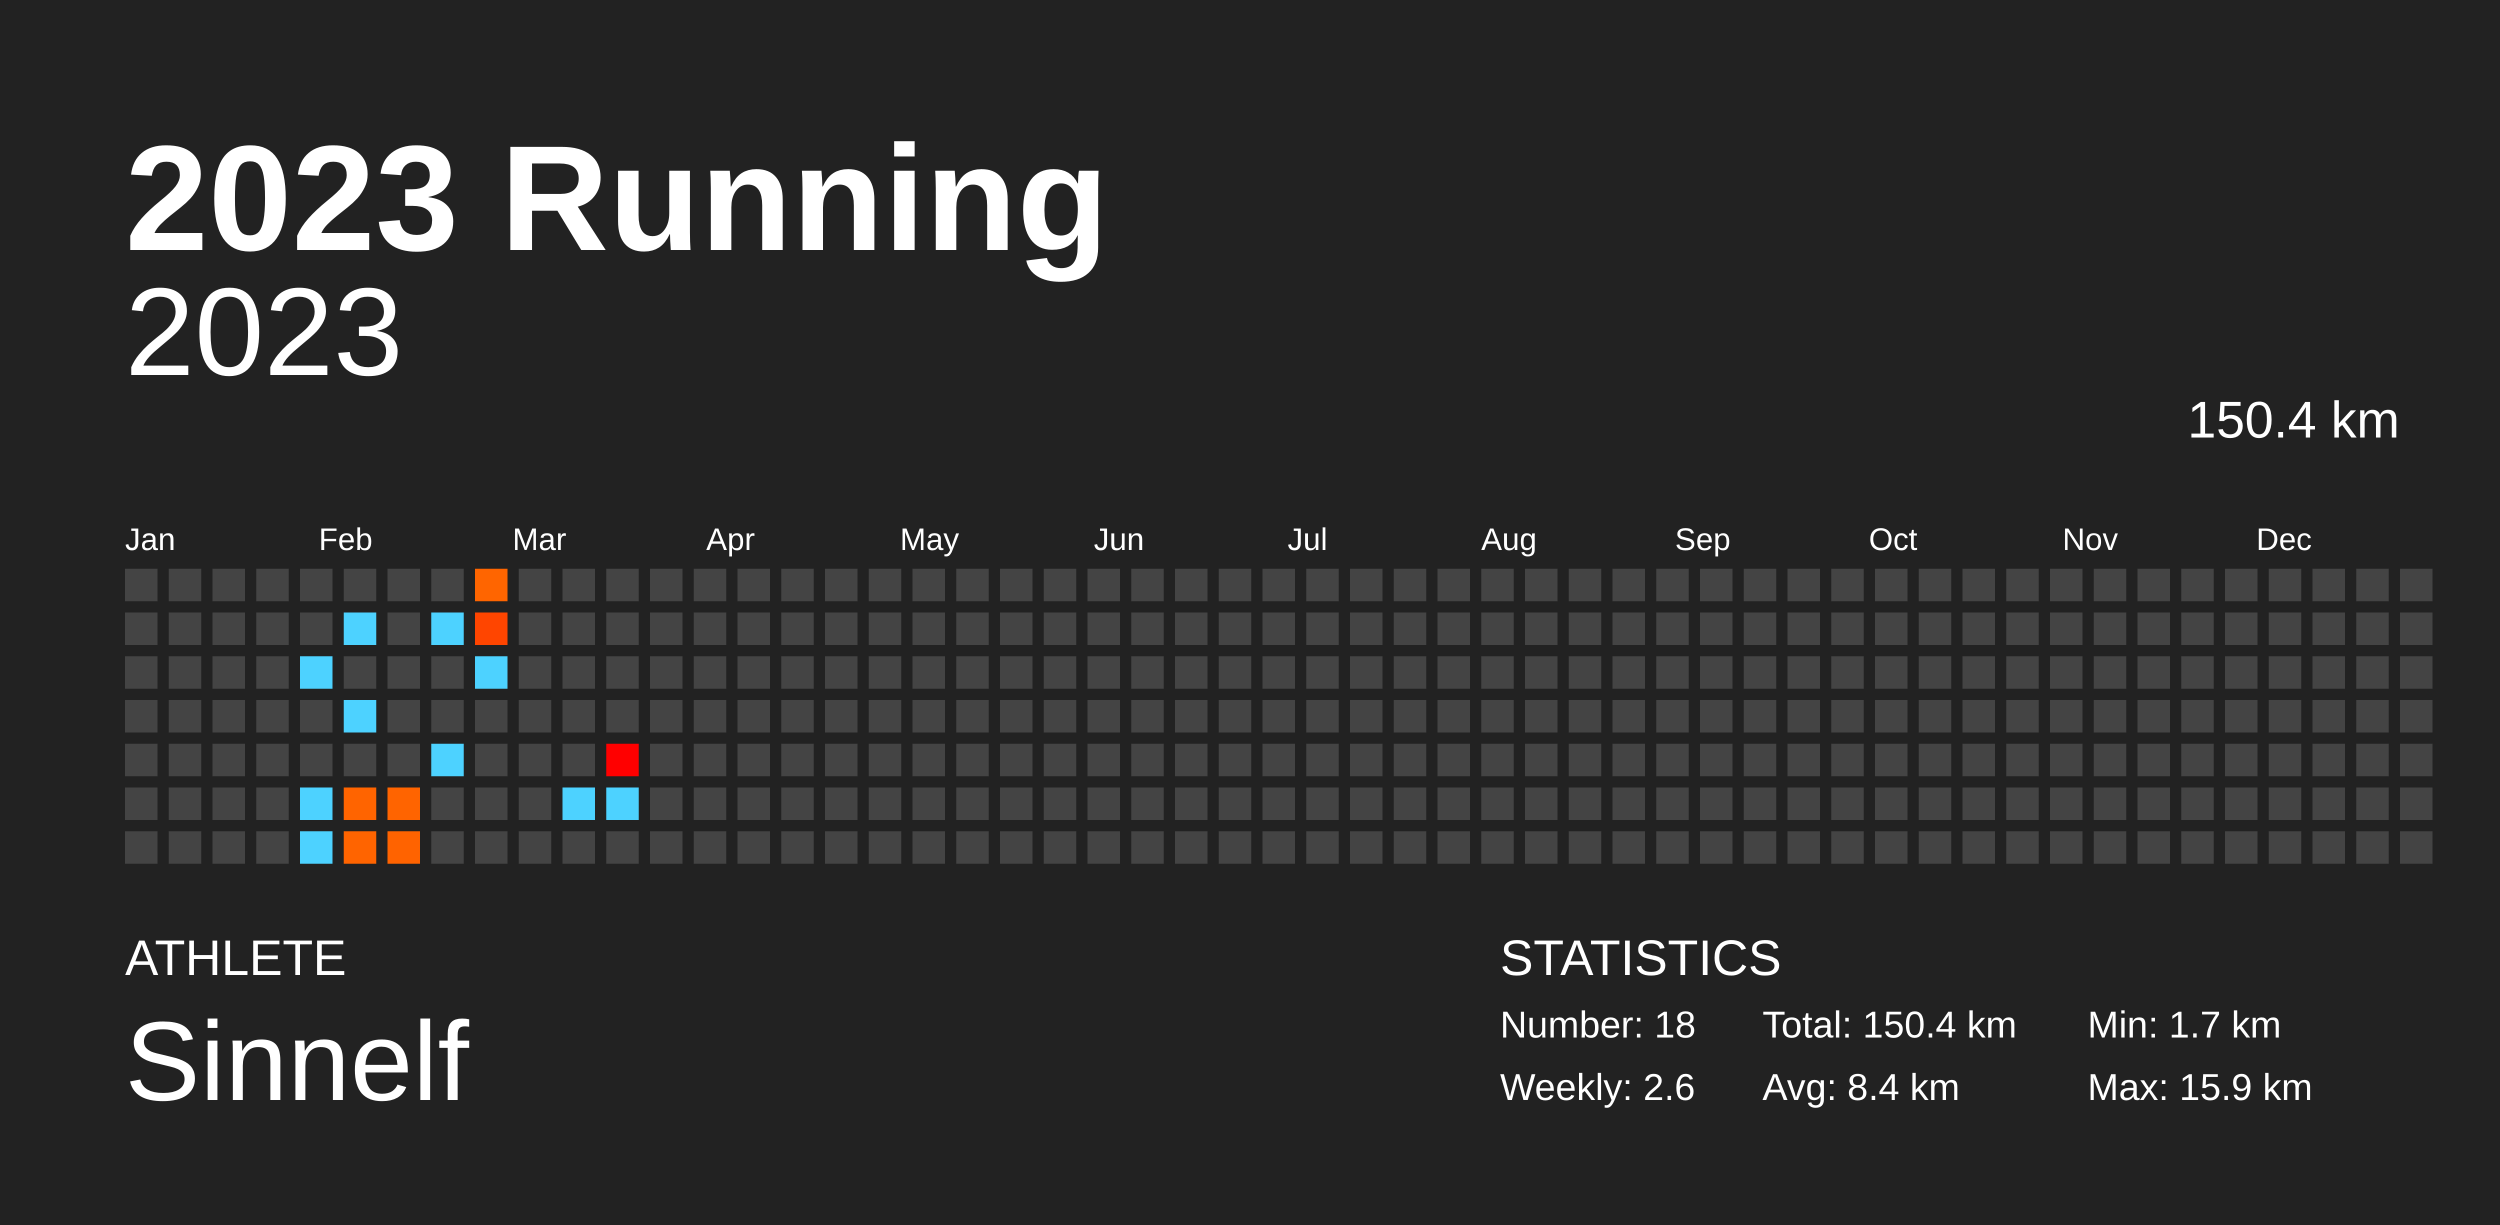
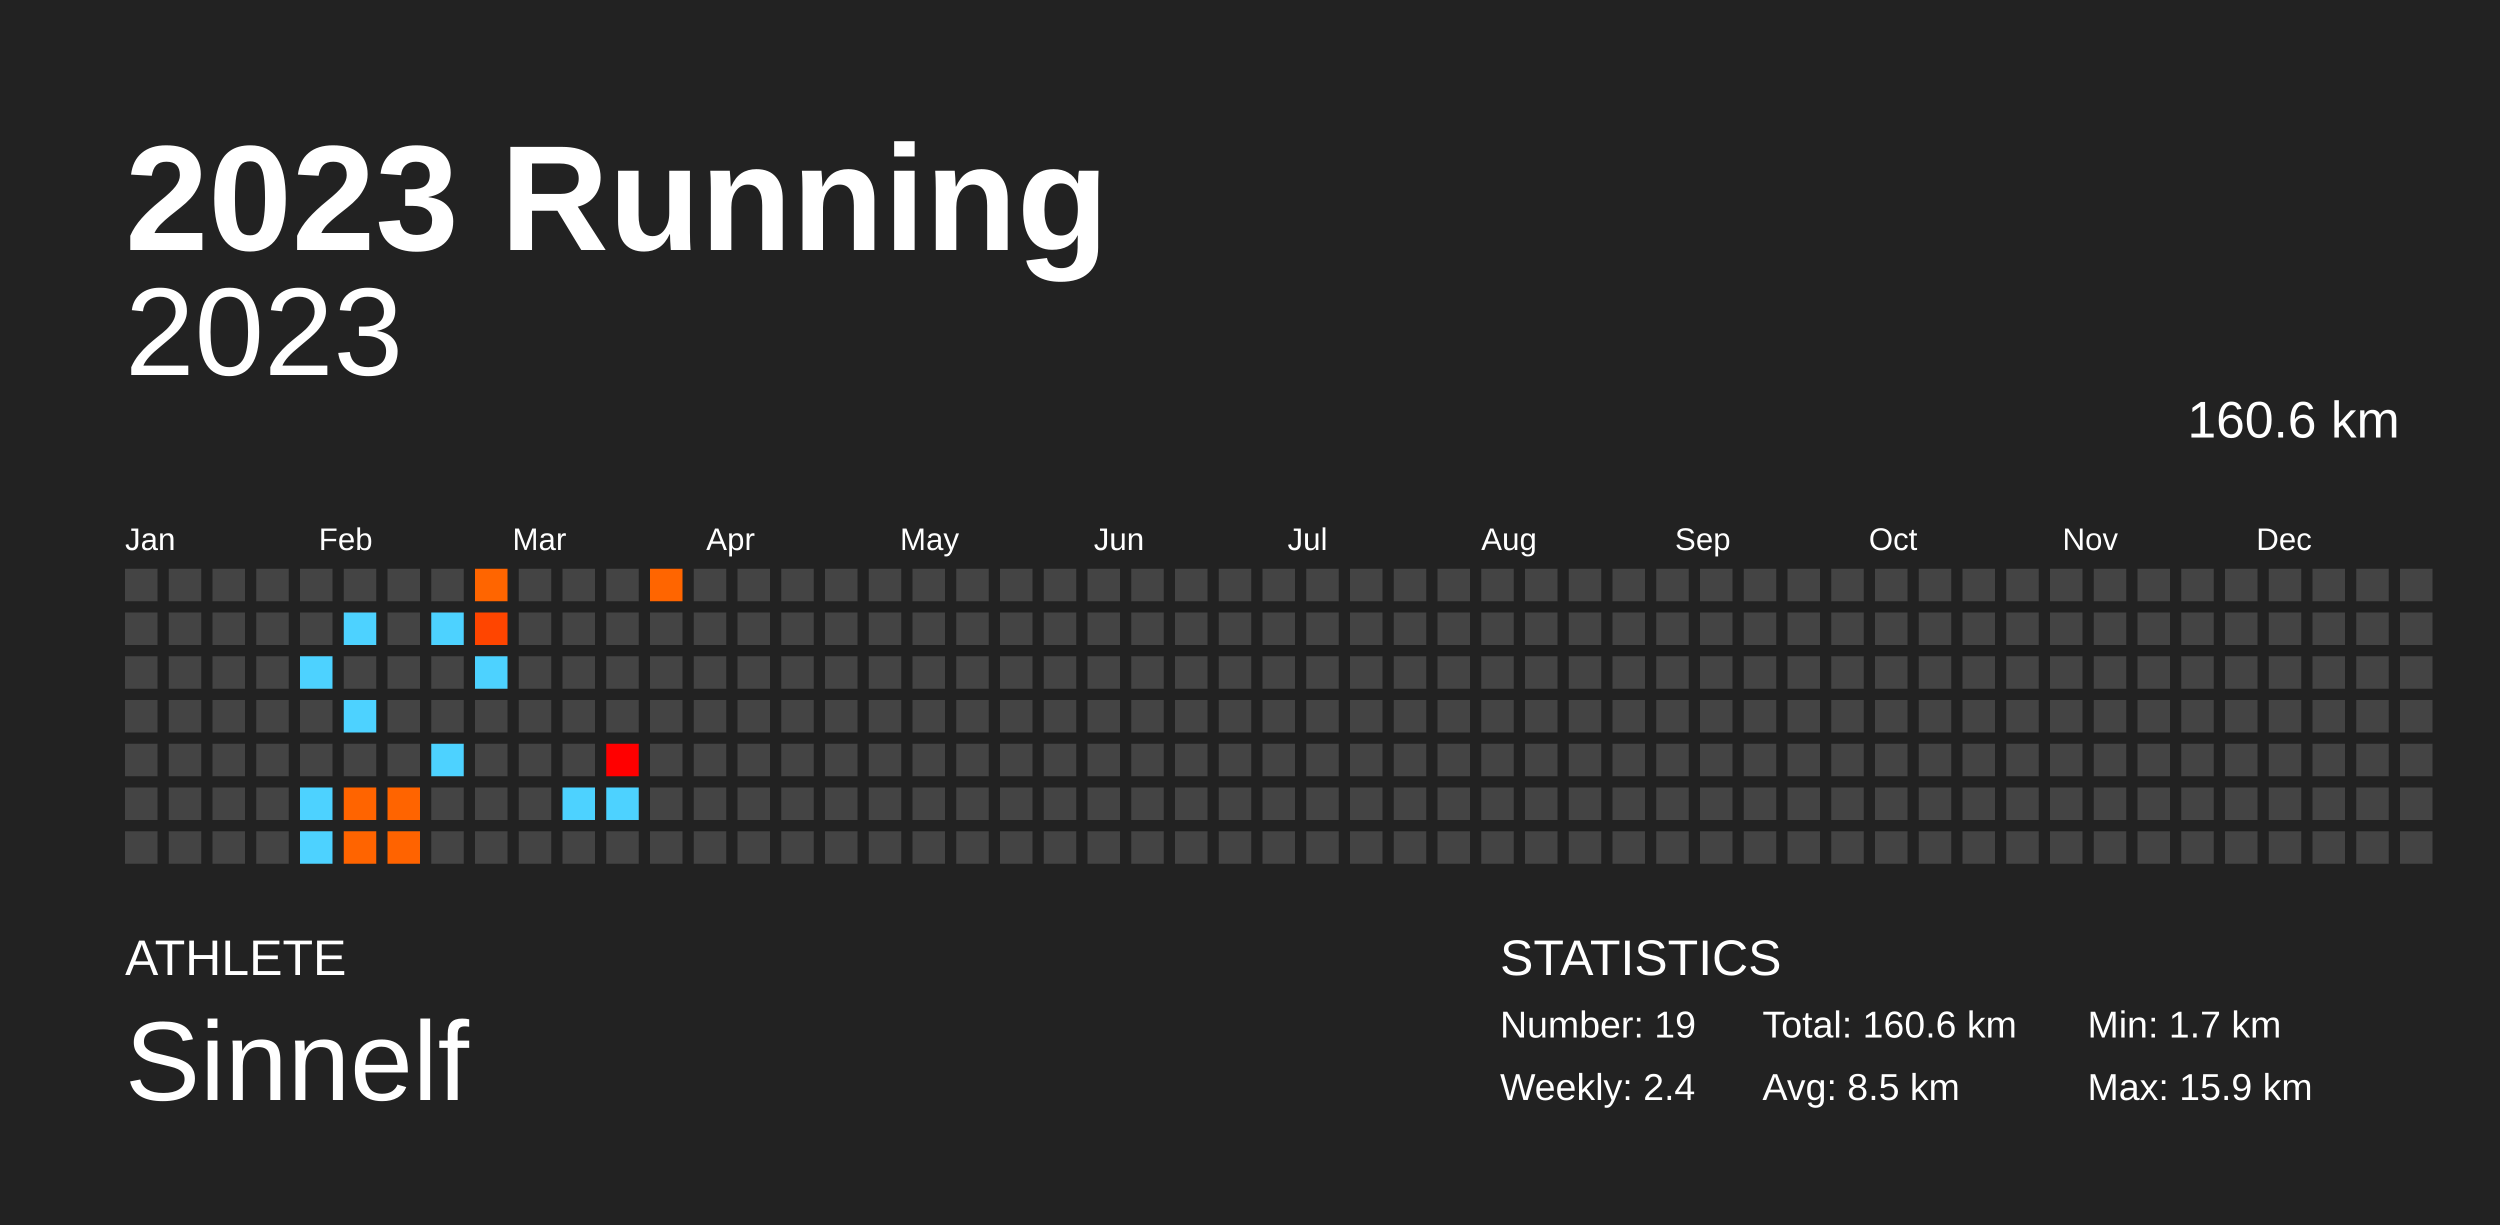
<svg xmlns="http://www.w3.org/2000/svg" baseProfile="full" height="98mm" version="1.1" viewBox="0,0,200,98" width="200mm">
  <defs />
  <rect fill="#222222" height="98" width="200" x="0" y="0" />
  <text fill="#FFFFFF" style="font-size:12px; font-family:Arial; font-weight:bold;" x="10" y="20">2023 Running</text>
  <text fill="#FFFFFF" style="font-size:4px; font-family:Arial" x="10" y="78">ATHLETE</text>
  <text fill="#FFFFFF" style="font-size:9px; font-family:Arial" x="10" y="88">Sinnelf</text>
  <text fill="#FFFFFF" style="font-size:4px; font-family:Arial" x="120" y="78">STATISTICS</text>
-   <text fill="#FFFFFF" style="font-size:3px; font-family:Arial" x="120" y="83">Number: 18</text>
-   <text fill="#FFFFFF" style="font-size:3px; font-family:Arial" x="120" y="88">Weekly: 2.6</text>
-   <text fill="#FFFFFF" style="font-size:3px; font-family:Arial" x="141" y="83">Total: 150.4 km</text>
-   <text fill="#FFFFFF" style="font-size:3px; font-family:Arial" x="141" y="88">Avg: 8.4 km</text>
+   <text fill="#FFFFFF" style="font-size:3px; font-family:Arial" x="120" y="83">Number: 19</text>
+   <text fill="#FFFFFF" style="font-size:3px; font-family:Arial" x="120" y="88">Weekly: 2.4</text>
+   <text fill="#FFFFFF" style="font-size:3px; font-family:Arial" x="141" y="83">Total: 160.6 km</text>
+   <text fill="#FFFFFF" style="font-size:3px; font-family:Arial" x="141" y="88">Avg: 8.5 km</text>
  <text fill="#FFFFFF" style="font-size:3px; font-family:Arial" x="167" y="83">Min: 1.7 km</text>
  <text fill="#FFFFFF" style="font-size:3px; font-family:Arial" x="167" y="88">Max: 15.9 km</text>
  <text alignment-baseline="hanging" fill="#FFFFFF" style="font-size:10.0px; font-family:Arial;" x="10" y="30">2023</text>
-   <text alignment-baseline="hanging" fill="#FFFFFF" style="font-size:4.125px; font-family:Arial;" x="175" y="35">150.4 km</text>
+   <text alignment-baseline="hanging" fill="#FFFFFF" style="font-size:4.125px; font-family:Arial;" x="175" y="35">160.6 km</text>
  <text fill="#FFFFFF" style="font-size:2.5px; font-family:Arial" x="10.0" y="44">Jan</text>
  <text fill="#FFFFFF" style="font-size:2.5px; font-family:Arial" x="25.5" y="44">Feb</text>
  <text fill="#FFFFFF" style="font-size:2.5px; font-family:Arial" x="41.0" y="44">Mar</text>
  <text fill="#FFFFFF" style="font-size:2.5px; font-family:Arial" x="56.5" y="44">Apr</text>
  <text fill="#FFFFFF" style="font-size:2.5px; font-family:Arial" x="72.0" y="44">May</text>
  <text fill="#FFFFFF" style="font-size:2.5px; font-family:Arial" x="87.5" y="44">Jun</text>
  <text fill="#FFFFFF" style="font-size:2.5px; font-family:Arial" x="103.0" y="44">Jul</text>
  <text fill="#FFFFFF" style="font-size:2.5px; font-family:Arial" x="118.5" y="44">Aug</text>
  <text fill="#FFFFFF" style="font-size:2.5px; font-family:Arial" x="134.0" y="44">Sep</text>
  <text fill="#FFFFFF" style="font-size:2.5px; font-family:Arial" x="149.5" y="44">Oct</text>
  <text fill="#FFFFFF" style="font-size:2.5px; font-family:Arial" x="165.0" y="44">Nov</text>
  <text fill="#FFFFFF" style="font-size:2.5px; font-family:Arial" x="180.5" y="44">Dec</text>
  <rect fill="#444444" height="2.6" width="2.6" x="10.0" y="45.5" />
  <rect fill="#444444" height="2.6" width="2.6" x="10.0" y="49.0" />
  <rect fill="#444444" height="2.6" width="2.6" x="10.0" y="52.5" />
  <rect fill="#444444" height="2.6" width="2.6" x="10.0" y="56.0" />
  <rect fill="#444444" height="2.6" width="2.6" x="10.0" y="59.5" />
  <rect fill="#444444" height="2.6" width="2.6" x="10.0" y="63.0" />
  <rect fill="#444444" height="2.6" width="2.6" x="10.0" y="66.5" />
  <rect fill="#444444" height="2.6" width="2.6" x="13.5" y="45.5" />
  <rect fill="#444444" height="2.6" width="2.6" x="13.5" y="49.0" />
  <rect fill="#444444" height="2.6" width="2.6" x="13.5" y="52.5" />
  <rect fill="#444444" height="2.6" width="2.6" x="13.5" y="56.0" />
  <rect fill="#444444" height="2.6" width="2.6" x="13.5" y="59.5" />
  <rect fill="#444444" height="2.6" width="2.6" x="13.5" y="63.0" />
  <rect fill="#444444" height="2.6" width="2.6" x="13.5" y="66.5" />
  <rect fill="#444444" height="2.6" width="2.6" x="17.0" y="45.5" />
  <rect fill="#444444" height="2.6" width="2.6" x="17.0" y="49.0" />
  <rect fill="#444444" height="2.6" width="2.6" x="17.0" y="52.5" />
  <rect fill="#444444" height="2.6" width="2.6" x="17.0" y="56.0" />
  <rect fill="#444444" height="2.6" width="2.6" x="17.0" y="59.5" />
  <rect fill="#444444" height="2.6" width="2.6" x="17.0" y="63.0" />
  <rect fill="#444444" height="2.6" width="2.6" x="17.0" y="66.5" />
  <rect fill="#444444" height="2.6" width="2.6" x="20.5" y="45.5" />
  <rect fill="#444444" height="2.6" width="2.6" x="20.5" y="49.0" />
  <rect fill="#444444" height="2.6" width="2.6" x="20.5" y="52.5" />
  <rect fill="#444444" height="2.6" width="2.6" x="20.5" y="56.0" />
  <rect fill="#444444" height="2.6" width="2.6" x="20.5" y="59.5" />
  <rect fill="#444444" height="2.6" width="2.6" x="20.5" y="63.0" />
  <rect fill="#444444" height="2.6" width="2.6" x="20.5" y="66.5" />
  <rect fill="#444444" height="2.6" width="2.6" x="24.0" y="45.5" />
  <rect fill="#444444" height="2.6" width="2.6" x="24.0" y="49.0" />
  <rect fill="#4dd2ff" height="2.6" width="2.6" x="24.0" y="52.5" />
  <rect fill="#444444" height="2.6" width="2.6" x="24.0" y="56.0" />
  <rect fill="#444444" height="2.6" width="2.6" x="24.0" y="59.5" />
  <rect fill="#4dd2ff" height="2.6" width="2.6" x="24.0" y="63.0" />
  <rect fill="#4dd2ff" height="2.6" width="2.6" x="24.0" y="66.5" />
  <rect fill="#444444" height="2.6" width="2.6" x="27.5" y="45.5" />
  <rect fill="#4dd2ff" height="2.6" width="2.6" x="27.5" y="49.0" />
  <rect fill="#444444" height="2.6" width="2.6" x="27.5" y="52.5" />
  <rect fill="#4dd2ff" height="2.6" width="2.6" x="27.5" y="56.0" />
  <rect fill="#444444" height="2.6" width="2.6" x="27.5" y="59.5" />
  <rect fill="#ff6400" height="2.6" width="2.6" x="27.5" y="63.0" />
  <rect fill="#ff6400" height="2.6" width="2.6" x="27.5" y="66.5" />
  <rect fill="#444444" height="2.6" width="2.6" x="31.0" y="45.5" />
  <rect fill="#444444" height="2.6" width="2.6" x="31.0" y="49.0" />
  <rect fill="#444444" height="2.6" width="2.6" x="31.0" y="52.5" />
  <rect fill="#444444" height="2.6" width="2.6" x="31.0" y="56.0" />
  <rect fill="#444444" height="2.6" width="2.6" x="31.0" y="59.5" />
  <rect fill="#ff6400" height="2.6" width="2.6" x="31.0" y="63.0" />
  <rect fill="#ff6300" height="2.6" width="2.6" x="31.0" y="66.5" />
  <rect fill="#444444" height="2.6" width="2.6" x="34.5" y="45.5" />
  <rect fill="#4dd2ff" height="2.6" width="2.6" x="34.5" y="49.0" />
  <rect fill="#444444" height="2.6" width="2.6" x="34.5" y="52.5" />
  <rect fill="#444444" height="2.6" width="2.6" x="34.5" y="56.0" />
  <rect fill="#4dd2ff" height="2.6" width="2.6" x="34.5" y="59.5" />
  <rect fill="#444444" height="2.6" width="2.6" x="34.5" y="63.0" />
  <rect fill="#444444" height="2.6" width="2.6" x="34.5" y="66.5" />
  <rect fill="#ff6500" height="2.6" width="2.6" x="38.0" y="45.5" />
  <rect fill="#ff4500" height="2.6" width="2.6" x="38.0" y="49.0" />
  <rect fill="#4dd2ff" height="2.6" width="2.6" x="38.0" y="52.5" />
  <rect fill="#444444" height="2.6" width="2.6" x="38.0" y="56.0" />
  <rect fill="#444444" height="2.6" width="2.6" x="38.0" y="59.5" />
  <rect fill="#444444" height="2.6" width="2.6" x="38.0" y="63.0" />
  <rect fill="#444444" height="2.6" width="2.6" x="38.0" y="66.5" />
  <rect fill="#444444" height="2.6" width="2.6" x="41.5" y="45.5" />
  <rect fill="#444444" height="2.6" width="2.6" x="41.5" y="49.0" />
  <rect fill="#444444" height="2.6" width="2.6" x="41.5" y="52.5" />
  <rect fill="#444444" height="2.6" width="2.6" x="41.5" y="56.0" />
  <rect fill="#444444" height="2.6" width="2.6" x="41.5" y="59.5" />
  <rect fill="#444444" height="2.6" width="2.6" x="41.5" y="63.0" />
  <rect fill="#444444" height="2.6" width="2.6" x="41.5" y="66.5" />
  <rect fill="#444444" height="2.6" width="2.6" x="45.0" y="45.5" />
  <rect fill="#444444" height="2.6" width="2.6" x="45.0" y="49.0" />
  <rect fill="#444444" height="2.6" width="2.6" x="45.0" y="52.5" />
  <rect fill="#444444" height="2.6" width="2.6" x="45.0" y="56.0" />
  <rect fill="#444444" height="2.6" width="2.6" x="45.0" y="59.5" />
  <rect fill="#4dd2ff" height="2.6" width="2.6" x="45.0" y="63.0" />
  <rect fill="#444444" height="2.6" width="2.6" x="45.0" y="66.5" />
  <rect fill="#444444" height="2.6" width="2.6" x="48.5" y="45.5" />
  <rect fill="#444444" height="2.6" width="2.6" x="48.5" y="49.0" />
  <rect fill="#444444" height="2.6" width="2.6" x="48.5" y="52.5" />
  <rect fill="#444444" height="2.6" width="2.6" x="48.5" y="56.0" />
  <rect fill="#ff0000" height="2.6" width="2.6" x="48.5" y="59.5" />
  <rect fill="#4dd2ff" height="2.6" width="2.6" x="48.5" y="63.0" />
  <rect fill="#444444" height="2.6" width="2.6" x="48.5" y="66.5" />
-   <rect fill="#444444" height="2.6" width="2.6" x="52.0" y="45.5" />
+   <rect fill="#ff6500" height="2.6" width="2.6" x="52.0" y="45.5" />
  <rect fill="#444444" height="2.6" width="2.6" x="52.0" y="49.0" />
  <rect fill="#444444" height="2.6" width="2.6" x="52.0" y="52.5" />
  <rect fill="#444444" height="2.6" width="2.6" x="52.0" y="56.0" />
  <rect fill="#444444" height="2.6" width="2.6" x="52.0" y="59.5" />
  <rect fill="#444444" height="2.6" width="2.6" x="52.0" y="63.0" />
  <rect fill="#444444" height="2.6" width="2.6" x="52.0" y="66.5" />
  <rect fill="#444444" height="2.6" width="2.6" x="55.5" y="45.5" />
  <rect fill="#444444" height="2.6" width="2.6" x="55.5" y="49.0" />
  <rect fill="#444444" height="2.6" width="2.6" x="55.5" y="52.5" />
  <rect fill="#444444" height="2.6" width="2.6" x="55.5" y="56.0" />
  <rect fill="#444444" height="2.6" width="2.6" x="55.5" y="59.5" />
  <rect fill="#444444" height="2.6" width="2.6" x="55.5" y="63.0" />
  <rect fill="#444444" height="2.6" width="2.6" x="55.5" y="66.5" />
  <rect fill="#444444" height="2.6" width="2.6" x="59.0" y="45.5" />
  <rect fill="#444444" height="2.6" width="2.6" x="59.0" y="49.0" />
  <rect fill="#444444" height="2.6" width="2.6" x="59.0" y="52.5" />
  <rect fill="#444444" height="2.6" width="2.6" x="59.0" y="56.0" />
  <rect fill="#444444" height="2.6" width="2.6" x="59.0" y="59.5" />
  <rect fill="#444444" height="2.6" width="2.6" x="59.0" y="63.0" />
  <rect fill="#444444" height="2.6" width="2.6" x="59.0" y="66.5" />
  <rect fill="#444444" height="2.6" width="2.6" x="62.5" y="45.5" />
  <rect fill="#444444" height="2.6" width="2.6" x="62.5" y="49.0" />
  <rect fill="#444444" height="2.6" width="2.6" x="62.5" y="52.5" />
  <rect fill="#444444" height="2.6" width="2.6" x="62.5" y="56.0" />
  <rect fill="#444444" height="2.6" width="2.6" x="62.5" y="59.5" />
  <rect fill="#444444" height="2.6" width="2.6" x="62.5" y="63.0" />
  <rect fill="#444444" height="2.6" width="2.6" x="62.5" y="66.5" />
  <rect fill="#444444" height="2.6" width="2.6" x="66.0" y="45.5" />
  <rect fill="#444444" height="2.6" width="2.6" x="66.0" y="49.0" />
  <rect fill="#444444" height="2.6" width="2.6" x="66.0" y="52.5" />
  <rect fill="#444444" height="2.6" width="2.6" x="66.0" y="56.0" />
  <rect fill="#444444" height="2.6" width="2.6" x="66.0" y="59.5" />
  <rect fill="#444444" height="2.6" width="2.6" x="66.0" y="63.0" />
  <rect fill="#444444" height="2.6" width="2.6" x="66.0" y="66.5" />
  <rect fill="#444444" height="2.6" width="2.6" x="69.5" y="45.5" />
  <rect fill="#444444" height="2.6" width="2.6" x="69.5" y="49.0" />
  <rect fill="#444444" height="2.6" width="2.6" x="69.5" y="52.5" />
  <rect fill="#444444" height="2.6" width="2.6" x="69.5" y="56.0" />
  <rect fill="#444444" height="2.6" width="2.6" x="69.5" y="59.5" />
  <rect fill="#444444" height="2.6" width="2.6" x="69.5" y="63.0" />
  <rect fill="#444444" height="2.6" width="2.6" x="69.5" y="66.5" />
  <rect fill="#444444" height="2.6" width="2.6" x="73.0" y="45.5" />
  <rect fill="#444444" height="2.6" width="2.6" x="73.0" y="49.0" />
  <rect fill="#444444" height="2.6" width="2.6" x="73.0" y="52.5" />
  <rect fill="#444444" height="2.6" width="2.6" x="73.0" y="56.0" />
  <rect fill="#444444" height="2.6" width="2.6" x="73.0" y="59.5" />
  <rect fill="#444444" height="2.6" width="2.6" x="73.0" y="63.0" />
  <rect fill="#444444" height="2.6" width="2.6" x="73.0" y="66.5" />
  <rect fill="#444444" height="2.6" width="2.6" x="76.5" y="45.5" />
  <rect fill="#444444" height="2.6" width="2.6" x="76.5" y="49.0" />
  <rect fill="#444444" height="2.6" width="2.6" x="76.5" y="52.5" />
  <rect fill="#444444" height="2.6" width="2.6" x="76.5" y="56.0" />
  <rect fill="#444444" height="2.6" width="2.6" x="76.5" y="59.5" />
  <rect fill="#444444" height="2.6" width="2.6" x="76.5" y="63.0" />
  <rect fill="#444444" height="2.6" width="2.6" x="76.5" y="66.5" />
  <rect fill="#444444" height="2.6" width="2.6" x="80.0" y="45.5" />
  <rect fill="#444444" height="2.6" width="2.6" x="80.0" y="49.0" />
  <rect fill="#444444" height="2.6" width="2.6" x="80.0" y="52.5" />
  <rect fill="#444444" height="2.6" width="2.6" x="80.0" y="56.0" />
  <rect fill="#444444" height="2.6" width="2.6" x="80.0" y="59.5" />
  <rect fill="#444444" height="2.6" width="2.6" x="80.0" y="63.0" />
  <rect fill="#444444" height="2.6" width="2.6" x="80.0" y="66.5" />
  <rect fill="#444444" height="2.6" width="2.6" x="83.5" y="45.5" />
  <rect fill="#444444" height="2.6" width="2.6" x="83.5" y="49.0" />
  <rect fill="#444444" height="2.6" width="2.6" x="83.5" y="52.5" />
  <rect fill="#444444" height="2.6" width="2.6" x="83.5" y="56.0" />
  <rect fill="#444444" height="2.6" width="2.6" x="83.5" y="59.5" />
  <rect fill="#444444" height="2.6" width="2.6" x="83.5" y="63.0" />
  <rect fill="#444444" height="2.6" width="2.6" x="83.5" y="66.5" />
  <rect fill="#444444" height="2.6" width="2.6" x="87.0" y="45.5" />
  <rect fill="#444444" height="2.6" width="2.6" x="87.0" y="49.0" />
  <rect fill="#444444" height="2.6" width="2.6" x="87.0" y="52.5" />
  <rect fill="#444444" height="2.6" width="2.6" x="87.0" y="56.0" />
  <rect fill="#444444" height="2.6" width="2.6" x="87.0" y="59.5" />
  <rect fill="#444444" height="2.6" width="2.6" x="87.0" y="63.0" />
  <rect fill="#444444" height="2.6" width="2.6" x="87.0" y="66.5" />
  <rect fill="#444444" height="2.6" width="2.6" x="90.5" y="45.5" />
  <rect fill="#444444" height="2.6" width="2.6" x="90.5" y="49.0" />
  <rect fill="#444444" height="2.6" width="2.6" x="90.5" y="52.5" />
  <rect fill="#444444" height="2.6" width="2.6" x="90.5" y="56.0" />
  <rect fill="#444444" height="2.6" width="2.6" x="90.5" y="59.5" />
  <rect fill="#444444" height="2.6" width="2.6" x="90.5" y="63.0" />
  <rect fill="#444444" height="2.6" width="2.6" x="90.5" y="66.5" />
  <rect fill="#444444" height="2.6" width="2.6" x="94.0" y="45.5" />
  <rect fill="#444444" height="2.6" width="2.6" x="94.0" y="49.0" />
  <rect fill="#444444" height="2.6" width="2.6" x="94.0" y="52.5" />
  <rect fill="#444444" height="2.6" width="2.6" x="94.0" y="56.0" />
  <rect fill="#444444" height="2.6" width="2.6" x="94.0" y="59.5" />
  <rect fill="#444444" height="2.6" width="2.6" x="94.0" y="63.0" />
  <rect fill="#444444" height="2.6" width="2.6" x="94.0" y="66.5" />
  <rect fill="#444444" height="2.6" width="2.6" x="97.5" y="45.5" />
  <rect fill="#444444" height="2.6" width="2.6" x="97.5" y="49.0" />
  <rect fill="#444444" height="2.6" width="2.6" x="97.5" y="52.5" />
  <rect fill="#444444" height="2.6" width="2.6" x="97.5" y="56.0" />
  <rect fill="#444444" height="2.6" width="2.6" x="97.5" y="59.5" />
  <rect fill="#444444" height="2.6" width="2.6" x="97.5" y="63.0" />
  <rect fill="#444444" height="2.6" width="2.6" x="97.5" y="66.5" />
  <rect fill="#444444" height="2.6" width="2.6" x="101.0" y="45.5" />
  <rect fill="#444444" height="2.6" width="2.6" x="101.0" y="49.0" />
  <rect fill="#444444" height="2.6" width="2.6" x="101.0" y="52.5" />
  <rect fill="#444444" height="2.6" width="2.6" x="101.0" y="56.0" />
  <rect fill="#444444" height="2.6" width="2.6" x="101.0" y="59.5" />
  <rect fill="#444444" height="2.6" width="2.6" x="101.0" y="63.0" />
  <rect fill="#444444" height="2.6" width="2.6" x="101.0" y="66.5" />
  <rect fill="#444444" height="2.6" width="2.6" x="104.5" y="45.5" />
  <rect fill="#444444" height="2.6" width="2.6" x="104.5" y="49.0" />
  <rect fill="#444444" height="2.6" width="2.6" x="104.5" y="52.5" />
  <rect fill="#444444" height="2.6" width="2.6" x="104.5" y="56.0" />
  <rect fill="#444444" height="2.6" width="2.6" x="104.5" y="59.5" />
  <rect fill="#444444" height="2.6" width="2.6" x="104.5" y="63.0" />
  <rect fill="#444444" height="2.6" width="2.6" x="104.5" y="66.5" />
  <rect fill="#444444" height="2.6" width="2.6" x="108.0" y="45.5" />
  <rect fill="#444444" height="2.6" width="2.6" x="108.0" y="49.0" />
  <rect fill="#444444" height="2.6" width="2.6" x="108.0" y="52.5" />
  <rect fill="#444444" height="2.6" width="2.6" x="108.0" y="56.0" />
  <rect fill="#444444" height="2.6" width="2.6" x="108.0" y="59.5" />
  <rect fill="#444444" height="2.6" width="2.6" x="108.0" y="63.0" />
  <rect fill="#444444" height="2.6" width="2.6" x="108.0" y="66.5" />
  <rect fill="#444444" height="2.6" width="2.6" x="111.5" y="45.5" />
  <rect fill="#444444" height="2.6" width="2.6" x="111.5" y="49.0" />
  <rect fill="#444444" height="2.6" width="2.6" x="111.5" y="52.5" />
  <rect fill="#444444" height="2.6" width="2.6" x="111.5" y="56.0" />
  <rect fill="#444444" height="2.6" width="2.6" x="111.5" y="59.5" />
  <rect fill="#444444" height="2.6" width="2.6" x="111.5" y="63.0" />
  <rect fill="#444444" height="2.6" width="2.6" x="111.5" y="66.5" />
  <rect fill="#444444" height="2.6" width="2.6" x="115.0" y="45.5" />
  <rect fill="#444444" height="2.6" width="2.6" x="115.0" y="49.0" />
  <rect fill="#444444" height="2.6" width="2.6" x="115.0" y="52.5" />
  <rect fill="#444444" height="2.6" width="2.6" x="115.0" y="56.0" />
  <rect fill="#444444" height="2.6" width="2.6" x="115.0" y="59.5" />
  <rect fill="#444444" height="2.6" width="2.6" x="115.0" y="63.0" />
  <rect fill="#444444" height="2.6" width="2.6" x="115.0" y="66.5" />
  <rect fill="#444444" height="2.6" width="2.6" x="118.5" y="45.5" />
  <rect fill="#444444" height="2.6" width="2.6" x="118.5" y="49.0" />
  <rect fill="#444444" height="2.6" width="2.6" x="118.5" y="52.5" />
  <rect fill="#444444" height="2.6" width="2.6" x="118.5" y="56.0" />
  <rect fill="#444444" height="2.6" width="2.6" x="118.5" y="59.5" />
  <rect fill="#444444" height="2.6" width="2.6" x="118.5" y="63.0" />
  <rect fill="#444444" height="2.6" width="2.6" x="118.5" y="66.5" />
  <rect fill="#444444" height="2.6" width="2.6" x="122.0" y="45.5" />
  <rect fill="#444444" height="2.6" width="2.6" x="122.0" y="49.0" />
  <rect fill="#444444" height="2.6" width="2.6" x="122.0" y="52.5" />
  <rect fill="#444444" height="2.6" width="2.6" x="122.0" y="56.0" />
  <rect fill="#444444" height="2.6" width="2.6" x="122.0" y="59.5" />
  <rect fill="#444444" height="2.6" width="2.6" x="122.0" y="63.0" />
  <rect fill="#444444" height="2.6" width="2.6" x="122.0" y="66.5" />
  <rect fill="#444444" height="2.6" width="2.6" x="125.5" y="45.5" />
  <rect fill="#444444" height="2.6" width="2.6" x="125.5" y="49.0" />
  <rect fill="#444444" height="2.6" width="2.6" x="125.5" y="52.5" />
  <rect fill="#444444" height="2.6" width="2.6" x="125.5" y="56.0" />
  <rect fill="#444444" height="2.6" width="2.6" x="125.5" y="59.5" />
  <rect fill="#444444" height="2.6" width="2.6" x="125.5" y="63.0" />
  <rect fill="#444444" height="2.6" width="2.6" x="125.5" y="66.5" />
  <rect fill="#444444" height="2.6" width="2.6" x="129.0" y="45.5" />
  <rect fill="#444444" height="2.6" width="2.6" x="129.0" y="49.0" />
  <rect fill="#444444" height="2.6" width="2.6" x="129.0" y="52.5" />
  <rect fill="#444444" height="2.6" width="2.6" x="129.0" y="56.0" />
  <rect fill="#444444" height="2.6" width="2.6" x="129.0" y="59.5" />
  <rect fill="#444444" height="2.6" width="2.6" x="129.0" y="63.0" />
  <rect fill="#444444" height="2.6" width="2.6" x="129.0" y="66.5" />
  <rect fill="#444444" height="2.6" width="2.6" x="132.5" y="45.5" />
  <rect fill="#444444" height="2.6" width="2.6" x="132.5" y="49.0" />
  <rect fill="#444444" height="2.6" width="2.6" x="132.5" y="52.5" />
  <rect fill="#444444" height="2.6" width="2.6" x="132.5" y="56.0" />
  <rect fill="#444444" height="2.6" width="2.6" x="132.5" y="59.5" />
  <rect fill="#444444" height="2.6" width="2.6" x="132.5" y="63.0" />
  <rect fill="#444444" height="2.6" width="2.6" x="132.5" y="66.5" />
  <rect fill="#444444" height="2.6" width="2.6" x="136.0" y="45.5" />
  <rect fill="#444444" height="2.6" width="2.6" x="136.0" y="49.0" />
  <rect fill="#444444" height="2.6" width="2.6" x="136.0" y="52.5" />
  <rect fill="#444444" height="2.6" width="2.6" x="136.0" y="56.0" />
  <rect fill="#444444" height="2.6" width="2.6" x="136.0" y="59.5" />
  <rect fill="#444444" height="2.6" width="2.6" x="136.0" y="63.0" />
  <rect fill="#444444" height="2.6" width="2.6" x="136.0" y="66.5" />
  <rect fill="#444444" height="2.6" width="2.6" x="139.5" y="45.5" />
  <rect fill="#444444" height="2.6" width="2.6" x="139.5" y="49.0" />
  <rect fill="#444444" height="2.6" width="2.6" x="139.5" y="52.5" />
  <rect fill="#444444" height="2.6" width="2.6" x="139.5" y="56.0" />
  <rect fill="#444444" height="2.6" width="2.6" x="139.5" y="59.5" />
  <rect fill="#444444" height="2.6" width="2.6" x="139.5" y="63.0" />
  <rect fill="#444444" height="2.6" width="2.6" x="139.5" y="66.5" />
  <rect fill="#444444" height="2.6" width="2.6" x="143.0" y="45.5" />
  <rect fill="#444444" height="2.6" width="2.6" x="143.0" y="49.0" />
  <rect fill="#444444" height="2.6" width="2.6" x="143.0" y="52.5" />
  <rect fill="#444444" height="2.6" width="2.6" x="143.0" y="56.0" />
  <rect fill="#444444" height="2.6" width="2.6" x="143.0" y="59.5" />
  <rect fill="#444444" height="2.6" width="2.6" x="143.0" y="63.0" />
  <rect fill="#444444" height="2.6" width="2.6" x="143.0" y="66.5" />
  <rect fill="#444444" height="2.6" width="2.6" x="146.5" y="45.5" />
  <rect fill="#444444" height="2.6" width="2.6" x="146.5" y="49.0" />
  <rect fill="#444444" height="2.6" width="2.6" x="146.5" y="52.5" />
  <rect fill="#444444" height="2.6" width="2.6" x="146.5" y="56.0" />
  <rect fill="#444444" height="2.6" width="2.6" x="146.5" y="59.5" />
  <rect fill="#444444" height="2.6" width="2.6" x="146.5" y="63.0" />
  <rect fill="#444444" height="2.6" width="2.6" x="146.5" y="66.5" />
  <rect fill="#444444" height="2.6" width="2.6" x="150.0" y="45.5" />
  <rect fill="#444444" height="2.6" width="2.6" x="150.0" y="49.0" />
  <rect fill="#444444" height="2.6" width="2.6" x="150.0" y="52.5" />
  <rect fill="#444444" height="2.6" width="2.6" x="150.0" y="56.0" />
  <rect fill="#444444" height="2.6" width="2.6" x="150.0" y="59.5" />
  <rect fill="#444444" height="2.6" width="2.6" x="150.0" y="63.0" />
  <rect fill="#444444" height="2.6" width="2.6" x="150.0" y="66.5" />
  <rect fill="#444444" height="2.6" width="2.6" x="153.5" y="45.5" />
  <rect fill="#444444" height="2.6" width="2.6" x="153.5" y="49.0" />
  <rect fill="#444444" height="2.6" width="2.6" x="153.5" y="52.5" />
  <rect fill="#444444" height="2.6" width="2.6" x="153.5" y="56.0" />
  <rect fill="#444444" height="2.6" width="2.6" x="153.5" y="59.5" />
  <rect fill="#444444" height="2.6" width="2.6" x="153.5" y="63.0" />
  <rect fill="#444444" height="2.6" width="2.6" x="153.5" y="66.5" />
  <rect fill="#444444" height="2.6" width="2.6" x="157.0" y="45.5" />
  <rect fill="#444444" height="2.6" width="2.6" x="157.0" y="49.0" />
  <rect fill="#444444" height="2.6" width="2.6" x="157.0" y="52.5" />
  <rect fill="#444444" height="2.6" width="2.6" x="157.0" y="56.0" />
  <rect fill="#444444" height="2.6" width="2.6" x="157.0" y="59.5" />
  <rect fill="#444444" height="2.6" width="2.6" x="157.0" y="63.0" />
  <rect fill="#444444" height="2.6" width="2.6" x="157.0" y="66.5" />
  <rect fill="#444444" height="2.6" width="2.6" x="160.5" y="45.5" />
  <rect fill="#444444" height="2.6" width="2.6" x="160.5" y="49.0" />
  <rect fill="#444444" height="2.6" width="2.6" x="160.5" y="52.5" />
  <rect fill="#444444" height="2.6" width="2.6" x="160.5" y="56.0" />
  <rect fill="#444444" height="2.6" width="2.6" x="160.5" y="59.5" />
  <rect fill="#444444" height="2.6" width="2.6" x="160.5" y="63.0" />
  <rect fill="#444444" height="2.6" width="2.6" x="160.5" y="66.5" />
  <rect fill="#444444" height="2.6" width="2.6" x="164.0" y="45.5" />
  <rect fill="#444444" height="2.6" width="2.6" x="164.0" y="49.0" />
  <rect fill="#444444" height="2.6" width="2.6" x="164.0" y="52.5" />
  <rect fill="#444444" height="2.6" width="2.6" x="164.0" y="56.0" />
  <rect fill="#444444" height="2.6" width="2.6" x="164.0" y="59.5" />
  <rect fill="#444444" height="2.6" width="2.6" x="164.0" y="63.0" />
  <rect fill="#444444" height="2.6" width="2.6" x="164.0" y="66.5" />
  <rect fill="#444444" height="2.6" width="2.6" x="167.5" y="45.5" />
  <rect fill="#444444" height="2.6" width="2.6" x="167.5" y="49.0" />
  <rect fill="#444444" height="2.6" width="2.6" x="167.5" y="52.5" />
  <rect fill="#444444" height="2.6" width="2.6" x="167.5" y="56.0" />
  <rect fill="#444444" height="2.6" width="2.6" x="167.5" y="59.5" />
  <rect fill="#444444" height="2.6" width="2.6" x="167.5" y="63.0" />
  <rect fill="#444444" height="2.6" width="2.6" x="167.5" y="66.5" />
  <rect fill="#444444" height="2.6" width="2.6" x="171.0" y="45.5" />
  <rect fill="#444444" height="2.6" width="2.6" x="171.0" y="49.0" />
  <rect fill="#444444" height="2.6" width="2.6" x="171.0" y="52.5" />
  <rect fill="#444444" height="2.6" width="2.6" x="171.0" y="56.0" />
  <rect fill="#444444" height="2.6" width="2.6" x="171.0" y="59.5" />
  <rect fill="#444444" height="2.6" width="2.6" x="171.0" y="63.0" />
  <rect fill="#444444" height="2.6" width="2.6" x="171.0" y="66.5" />
  <rect fill="#444444" height="2.6" width="2.6" x="174.5" y="45.5" />
  <rect fill="#444444" height="2.6" width="2.6" x="174.5" y="49.0" />
  <rect fill="#444444" height="2.6" width="2.6" x="174.5" y="52.5" />
  <rect fill="#444444" height="2.6" width="2.6" x="174.5" y="56.0" />
  <rect fill="#444444" height="2.6" width="2.6" x="174.5" y="59.5" />
  <rect fill="#444444" height="2.6" width="2.6" x="174.5" y="63.0" />
  <rect fill="#444444" height="2.6" width="2.6" x="174.5" y="66.5" />
  <rect fill="#444444" height="2.6" width="2.6" x="178.0" y="45.5" />
  <rect fill="#444444" height="2.6" width="2.6" x="178.0" y="49.0" />
  <rect fill="#444444" height="2.6" width="2.6" x="178.0" y="52.5" />
  <rect fill="#444444" height="2.6" width="2.6" x="178.0" y="56.0" />
  <rect fill="#444444" height="2.6" width="2.6" x="178.0" y="59.5" />
  <rect fill="#444444" height="2.6" width="2.6" x="178.0" y="63.0" />
  <rect fill="#444444" height="2.6" width="2.6" x="178.0" y="66.5" />
  <rect fill="#444444" height="2.6" width="2.6" x="181.5" y="45.5" />
  <rect fill="#444444" height="2.6" width="2.6" x="181.5" y="49.0" />
  <rect fill="#444444" height="2.6" width="2.6" x="181.5" y="52.5" />
  <rect fill="#444444" height="2.6" width="2.6" x="181.5" y="56.0" />
  <rect fill="#444444" height="2.6" width="2.6" x="181.5" y="59.5" />
  <rect fill="#444444" height="2.6" width="2.6" x="181.5" y="63.0" />
  <rect fill="#444444" height="2.6" width="2.6" x="181.5" y="66.5" />
  <rect fill="#444444" height="2.6" width="2.6" x="185.0" y="45.5" />
  <rect fill="#444444" height="2.6" width="2.6" x="185.0" y="49.0" />
  <rect fill="#444444" height="2.6" width="2.6" x="185.0" y="52.5" />
  <rect fill="#444444" height="2.6" width="2.6" x="185.0" y="56.0" />
  <rect fill="#444444" height="2.6" width="2.6" x="185.0" y="59.5" />
  <rect fill="#444444" height="2.6" width="2.6" x="185.0" y="63.0" />
  <rect fill="#444444" height="2.6" width="2.6" x="185.0" y="66.5" />
  <rect fill="#444444" height="2.6" width="2.6" x="188.5" y="45.5" />
  <rect fill="#444444" height="2.6" width="2.6" x="188.5" y="49.0" />
  <rect fill="#444444" height="2.6" width="2.6" x="188.5" y="52.5" />
  <rect fill="#444444" height="2.6" width="2.6" x="188.5" y="56.0" />
  <rect fill="#444444" height="2.6" width="2.6" x="188.5" y="59.5" />
  <rect fill="#444444" height="2.6" width="2.6" x="188.5" y="63.0" />
  <rect fill="#444444" height="2.6" width="2.6" x="188.5" y="66.5" />
  <rect fill="#444444" height="2.6" width="2.6" x="192.0" y="45.5" />
  <rect fill="#444444" height="2.6" width="2.6" x="192.0" y="49.0" />
  <rect fill="#444444" height="2.6" width="2.6" x="192.0" y="52.5" />
  <rect fill="#444444" height="2.6" width="2.6" x="192.0" y="56.0" />
  <rect fill="#444444" height="2.6" width="2.6" x="192.0" y="59.5" />
  <rect fill="#444444" height="2.6" width="2.6" x="192.0" y="63.0" />
  <rect fill="#444444" height="2.6" width="2.6" x="192.0" y="66.5" />
</svg>
